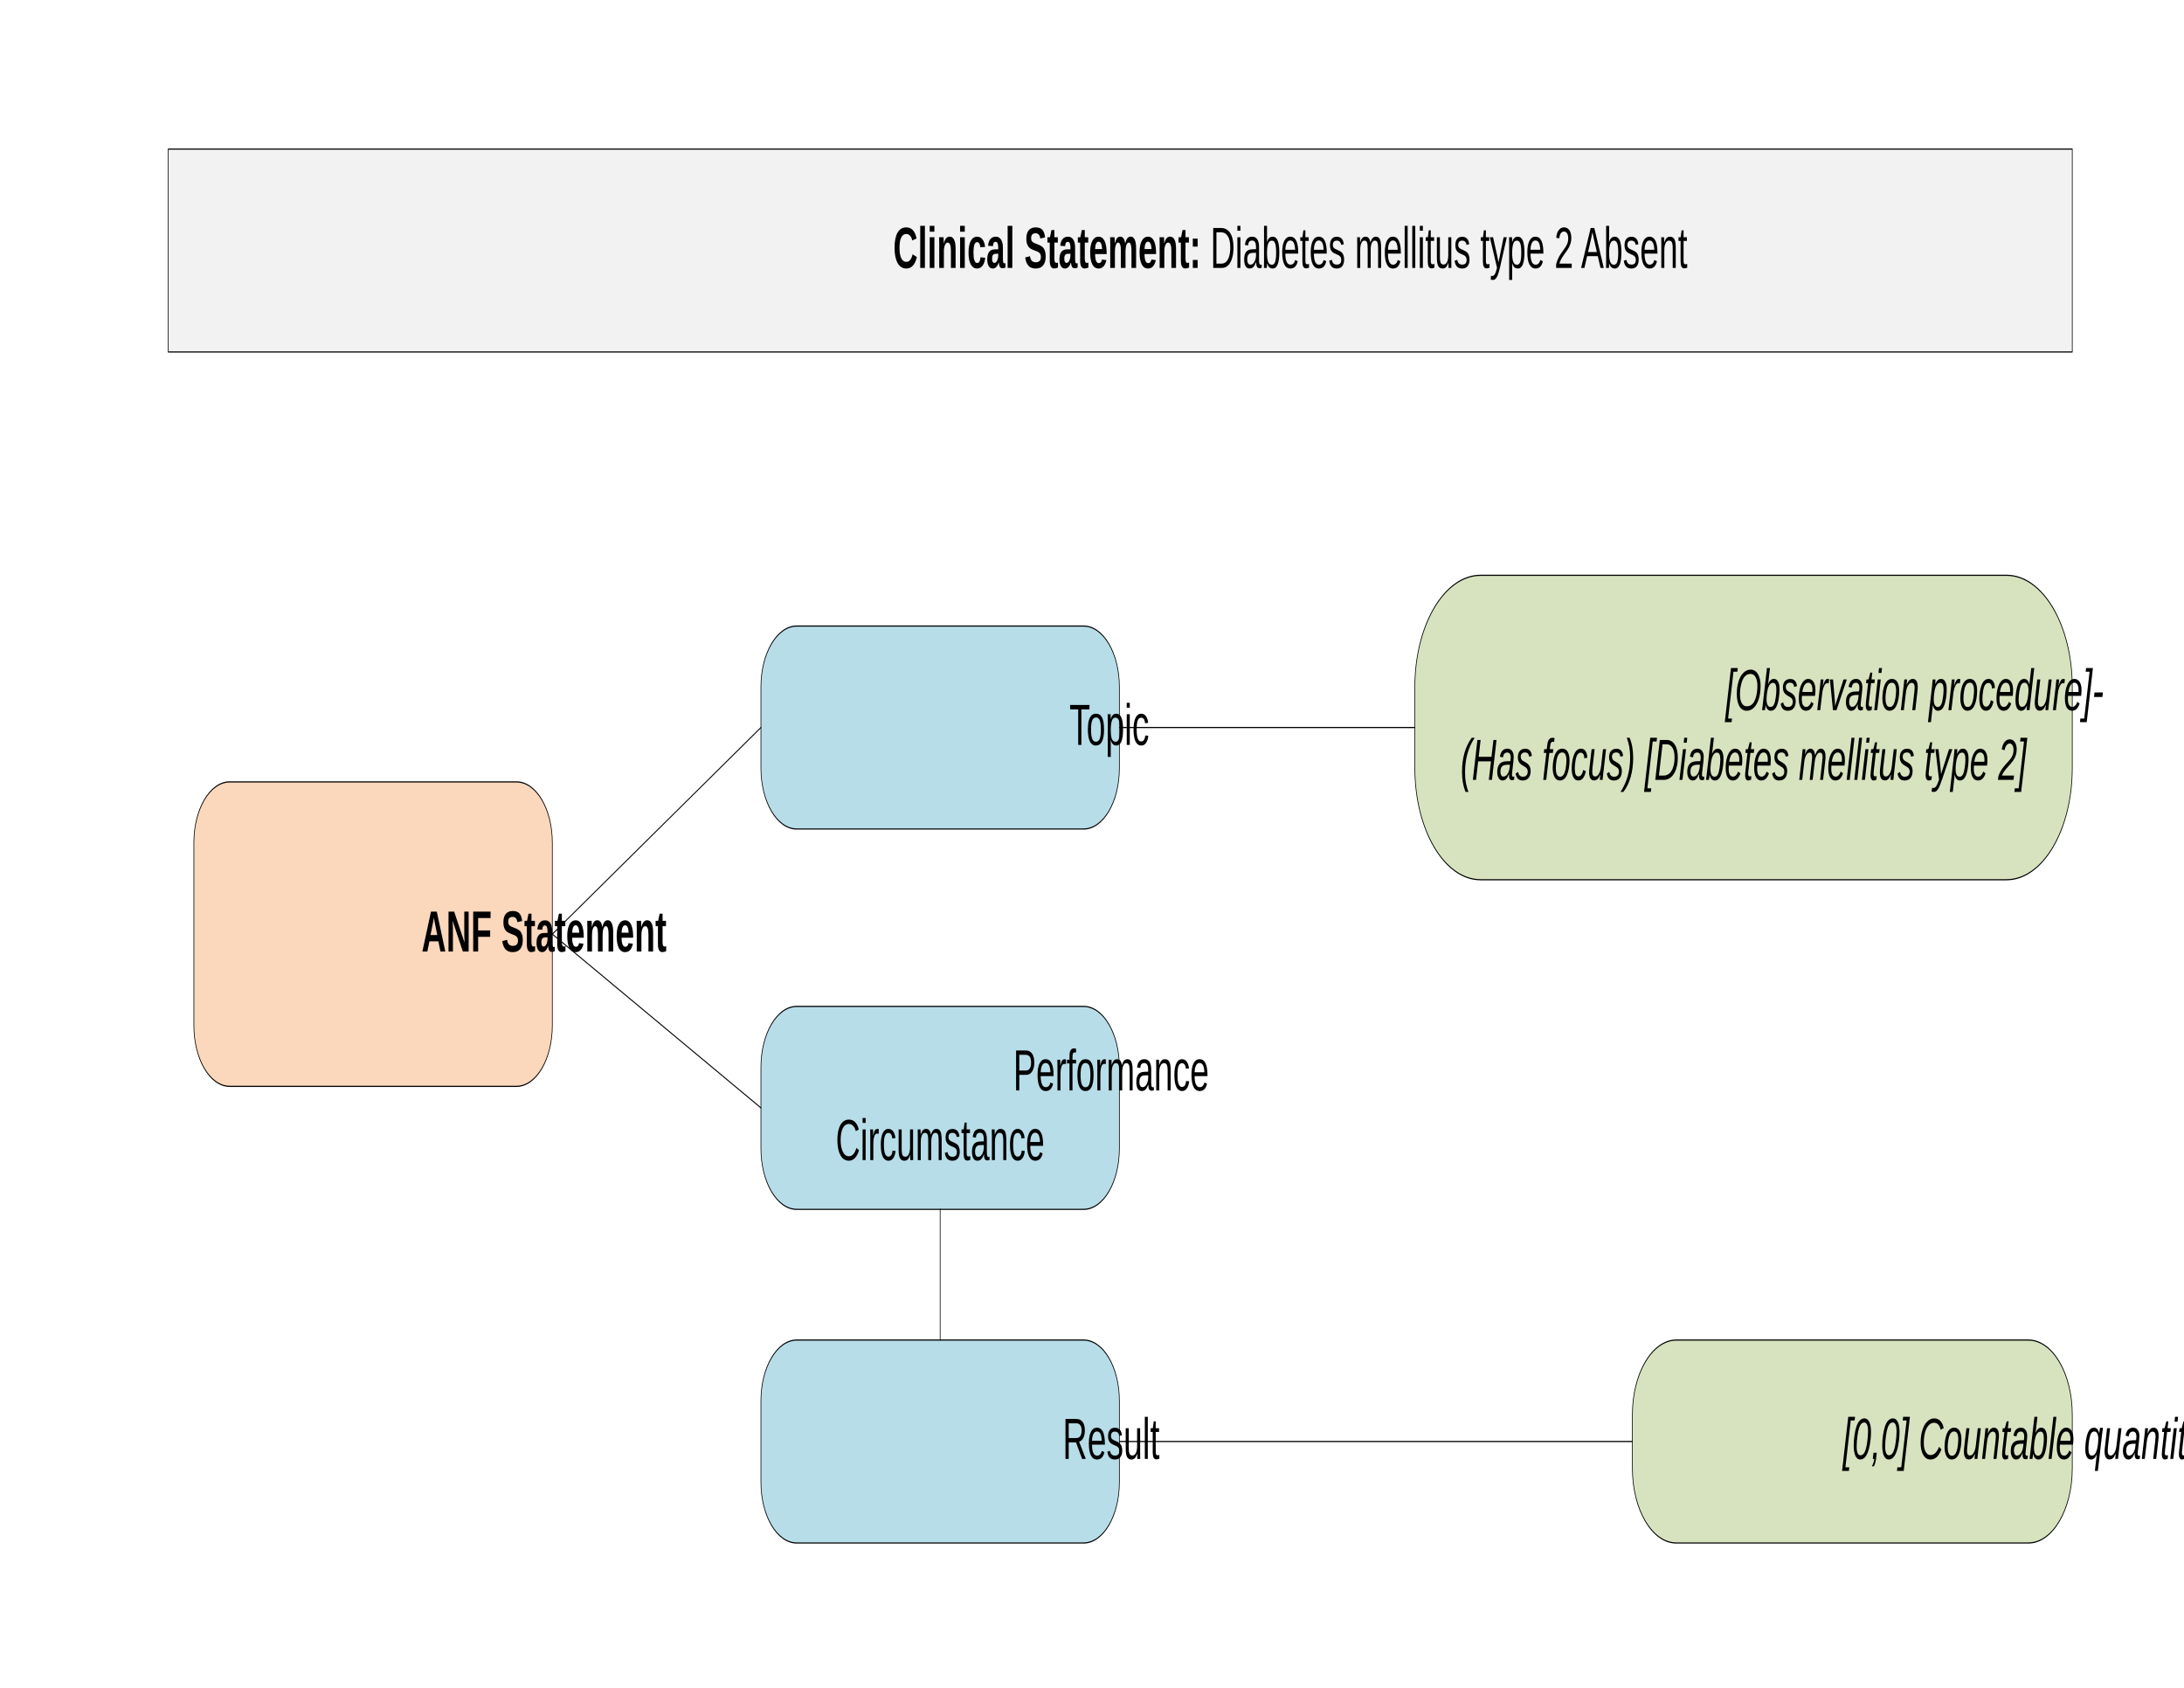
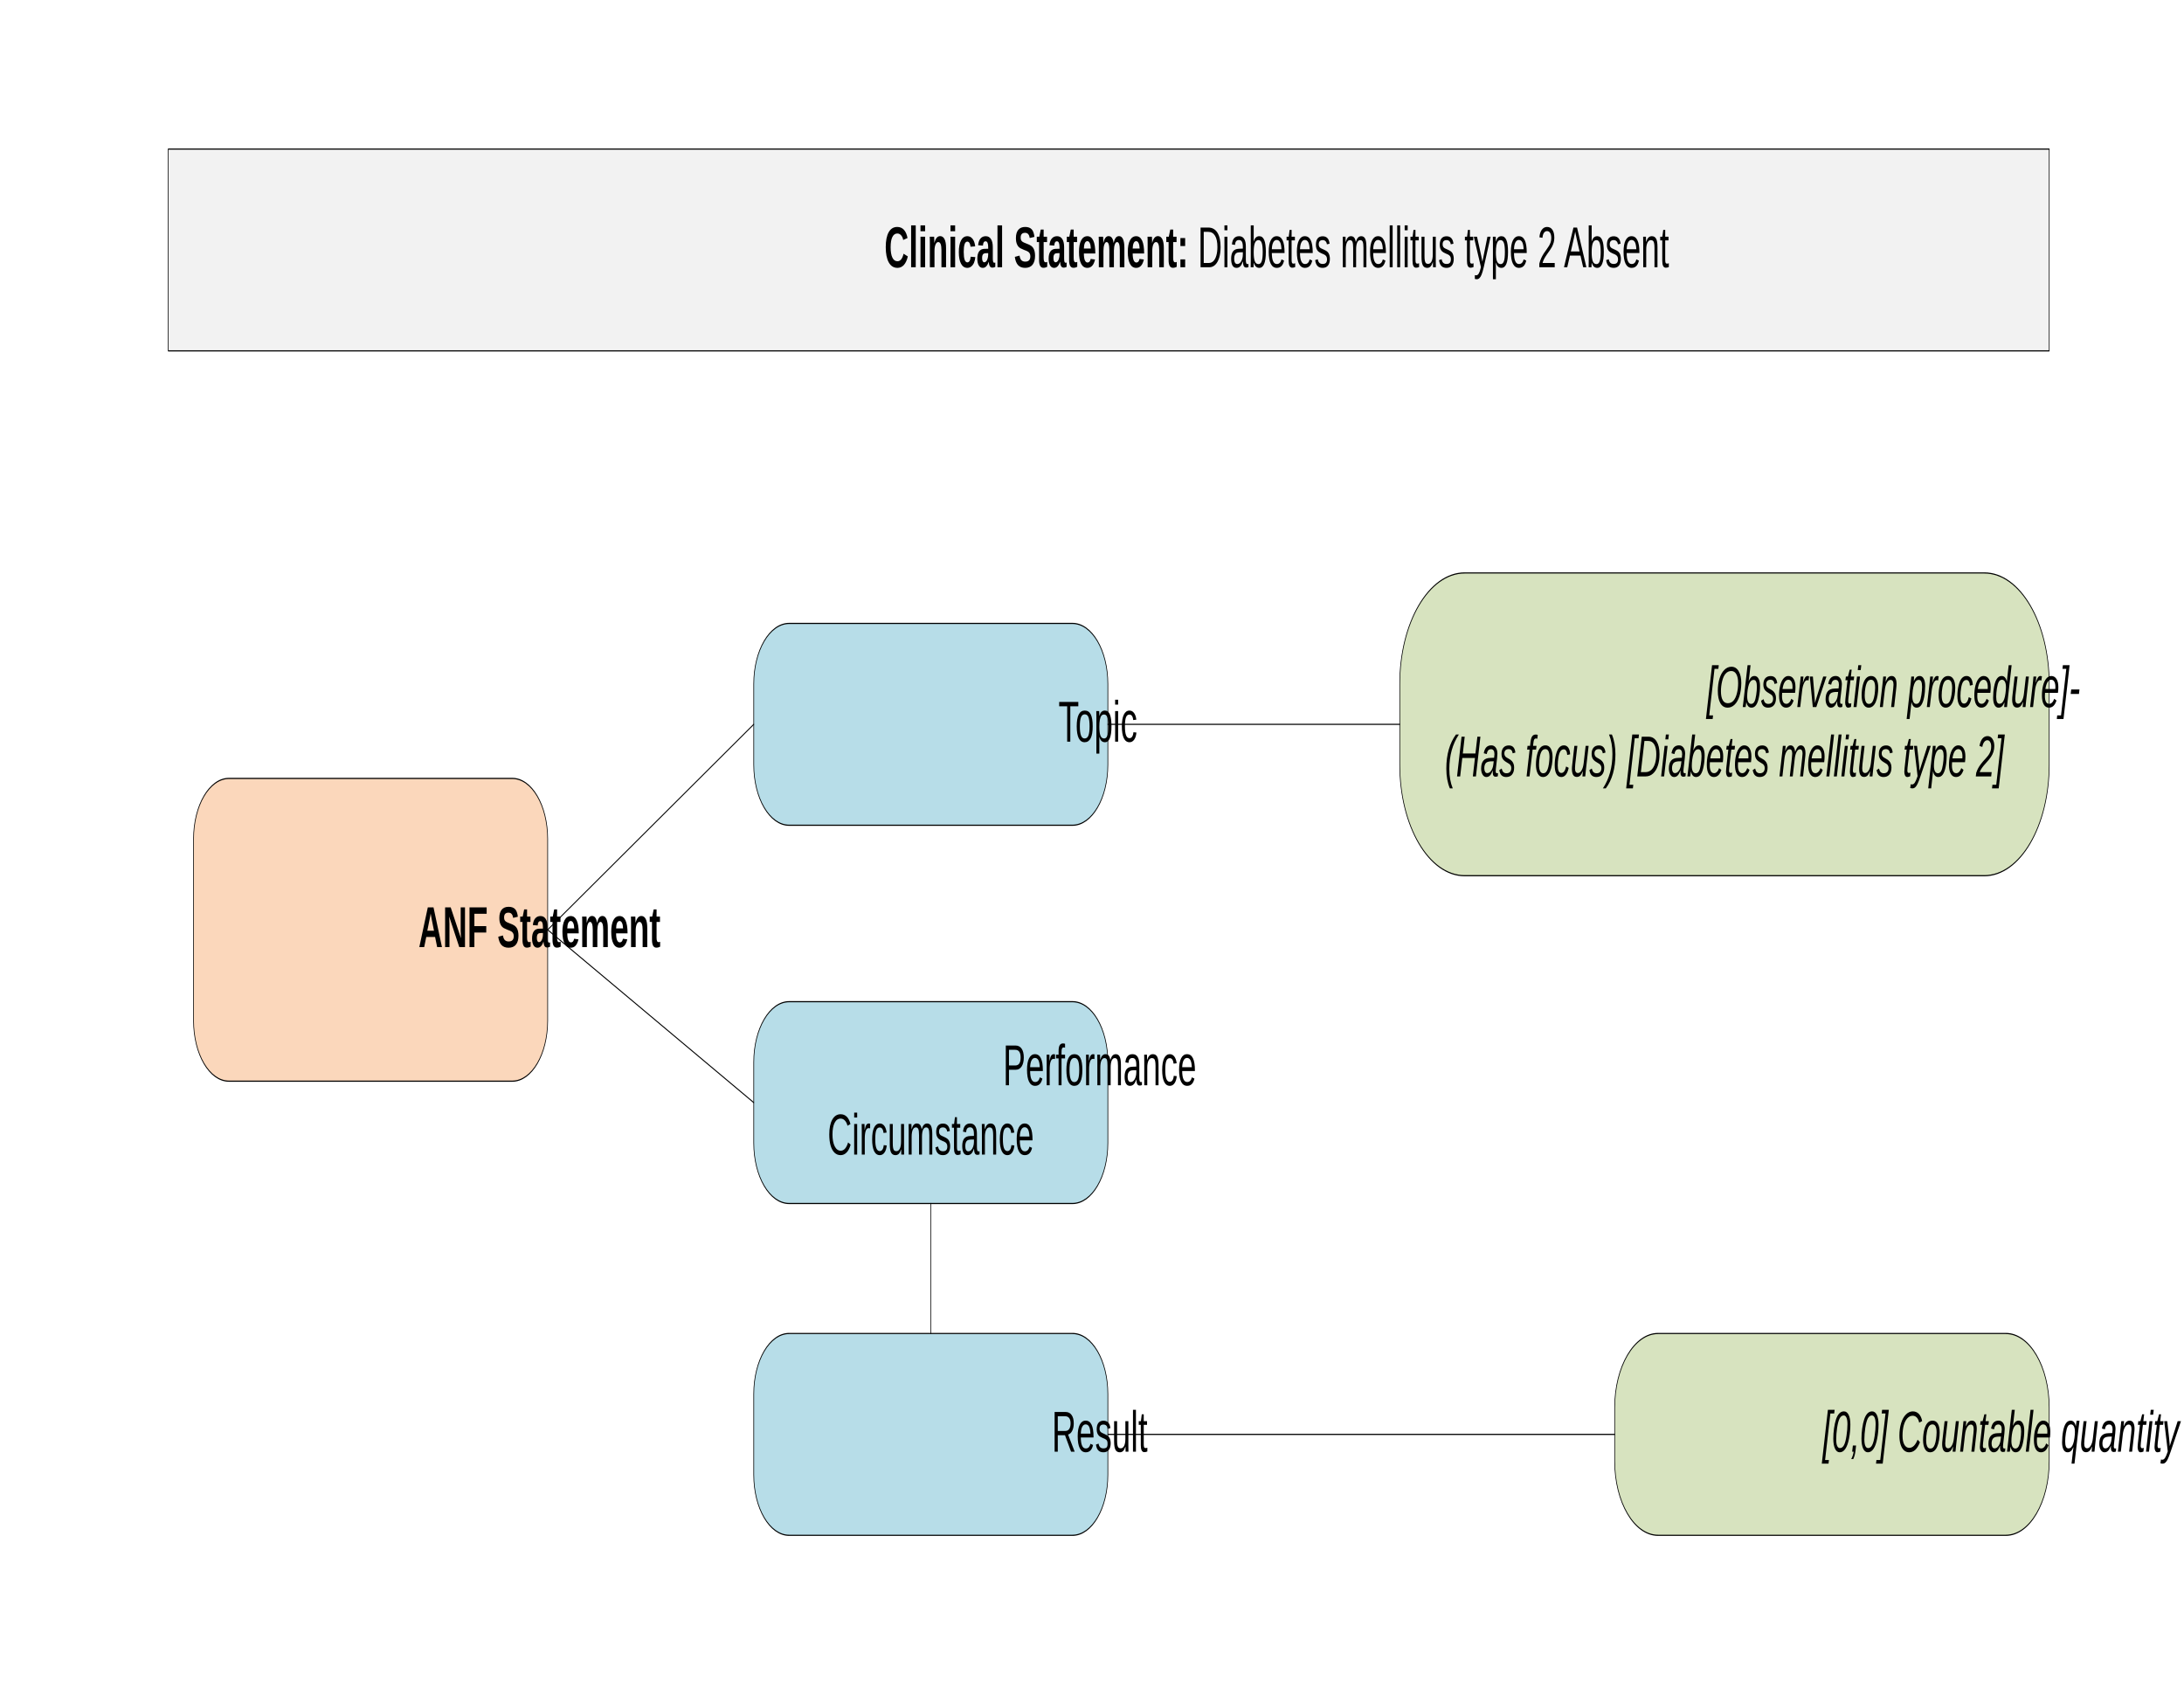
<svg xmlns="http://www.w3.org/2000/svg" xmlns:ns1="http://schemas.microsoft.com/visio/2003/SVGExtensions/" width="11in" height="8.5in" viewBox="0 0 792 612" xml:space="preserve" color-interpolation-filters="sRGB" class="st11" version="1.1" id="svg102">
  <defs id="defs106" />
  <ns1:documentProperties ns1:langID="1033" ns1:viewMarkup="false">
    <ns1:userDefs>
      <ns1:ud ns1:nameU="msvNoAutoConnect" ns1:val="VT0(1):26" />
    </ns1:userDefs>
  </ns1:documentProperties>
  <style type="text/css" id="style2">
	
		.st1 {fill:#f2f2f2;stroke:#000000;stroke-linecap:round;stroke-linejoin:round;stroke-width:0.24}
		.st2 {fill:#000000;font-family:Arial;font-size:1em;font-weight:bold}
		.st3 {font-size:1em;font-weight:normal}
		.st4 {fill:#b7dde8;stroke:#000000;stroke-linecap:round;stroke-linejoin:round;stroke-width:0.24}
		.st5 {fill:#000000;font-family:Arial;font-size:1em}
		.st6 {font-size:1em}
		.st7 {fill:#d7e3bf;stroke:#000000;stroke-linecap:round;stroke-linejoin:round;stroke-width:0.24}
		.st8 {fill:#000000;font-family:Arial;font-size:1em;font-style:italic}
		.st9 {stroke:#000000;stroke-linecap:round;stroke-linejoin:round;stroke-width:0.24}
		.st10 {fill:#fbd7bb;stroke:#000000;stroke-linecap:round;stroke-linejoin:round;stroke-width:0.24}
		.st11 {fill:none;fill-rule:evenodd;font-size:12px;overflow:visible;stroke-linecap:square;stroke-miterlimit:3}
	
	</style>
-   <g ns1:mID="18" ns1:index="14" ns1:groupContext="foregroundPage" id="g100" transform="matrix(1.033261,0,0,1.754993,-1.986241,-40.72801)">
+   <g ns1:mID="18" ns1:index="15" ns1:groupContext="foregroundPage" id="g100" transform="matrix(1.020746,0,0,1.74532,-1.224642,-40.20709)">
    <ns1:pageProperties ns1:drawingScale="1" ns1:pageScale="1" ns1:drawingUnits="19" ns1:shadowOffsetX="9" ns1:shadowOffsetY="-9" />
    <g id="shape1-1" ns1:mID="1" ns1:groupContext="shape" transform="translate(60.9673,-516.068)">
      <ns1:userDefs>
        <ns1:ud ns1:nameU="visVersion" ns1:val="VT0(15):26" />
      </ns1:userDefs>
      <ns1:textBlock ns1:margins="rect(4,4,4,4)" />
      <ns1:textRect cx="334.125" cy="591.034" width="668.25" height="41.932" />
      <rect x="0" y="570.068" width="668.25" height="41.932" class="st1" id="rect10" style="fill:#f2f2f2;stroke:#000000;stroke-width:0.24;stroke-linecap:round;stroke-linejoin:round" />
      <text x="194.4" y="594.63" class="st2" ns1:langID="1033" id="text14" style="font-weight:bold;font-size:12px;font-family:Arial;fill:#000000">
        <ns1:paragraph ns1:horizAlign="1" ns1:bulletSize="0.166667" />
        <ns1:tabList />Clinical Statement: <tspan class="st3" id="tspan12" style="font-weight:normal;font-size:12px">Diabetes mellitus type 2 Absent</tspan>
      </text>
    </g>
    <g id="shape2-5" ns1:mID="2" ns1:groupContext="shape" transform="translate(268.984,-417.516)">
      <ns1:userDefs>
        <ns1:ud ns1:nameU="CTypeTopLeftSnip" ns1:prompt="" ns1:val="VT0(0):5" />
        <ns1:ud ns1:nameU="CTypeTopRightSnip" ns1:prompt="" ns1:val="VT0(0):5" />
        <ns1:ud ns1:nameU="CTypeBotLeftSnip" ns1:prompt="" ns1:val="VT0(0):5" />
        <ns1:ud ns1:nameU="CTypeBotRightSnip" ns1:prompt="" ns1:val="VT0(0):5" />
        <ns1:ud ns1:nameU="CornerLockHoriz" ns1:prompt="" ns1:val="VT0(0):5" />
        <ns1:ud ns1:nameU="CornerLockVert" ns1:prompt="" ns1:val="VT0(0):5" />
        <ns1:ud ns1:nameU="CornerLockDiag" ns1:prompt="" ns1:val="VT0(0):5" />
        <ns1:ud ns1:nameU="TopLeftOffset" ns1:prompt="" ns1:val="VT0(0.15):1" />
        <ns1:ud ns1:nameU="TopRightOffset" ns1:prompt="" ns1:val="VT0(0.15):1" />
        <ns1:ud ns1:nameU="BotLeftOffset" ns1:prompt="" ns1:val="VT0(0.15):1" />
        <ns1:ud ns1:nameU="BotRightOffset" ns1:prompt="" ns1:val="VT0(0.15):1" />
        <ns1:ud ns1:nameU="visVersion" ns1:prompt="" ns1:val="VT0(15):26" />
        <ns1:ud ns1:nameU="TopLeftOffset" ns1:prompt="" ns1:val="VT0(0.17471590464537):1" />
        <ns1:ud ns1:nameU="TopRightOffset" ns1:prompt="" ns1:val="VT0(0.17471590464537):1" />
        <ns1:ud ns1:nameU="BotLeftOffset" ns1:prompt="" ns1:val="VT0(0.17471590464537):1" />
        <ns1:ud ns1:nameU="BotRightOffset" ns1:prompt="" ns1:val="VT0(0.17471590464537):1" />
      </ns1:userDefs>
      <ns1:textBlock ns1:margins="rect(4,4,4,4)" />
      <ns1:textRect cx="62.898" cy="591.034" width="125.8" height="41.932" />
      <path d="M 12.58,612 H 113.22 A 12.579,12.579 -180 0 0 125.8,599.42 V 582.65 A 12.579,12.579 -180 0 0 113.22,570.07 H 12.58 A 12.579,12.579 -180 0 0 0,582.65 v 16.77 A 12.579,12.579 -180 0 0 12.58,612 Z" class="st4" id="path21" style="fill:#b7dde8;stroke:#000000;stroke-width:0.24;stroke-linecap:round;stroke-linejoin:round" />
      <text x="48.23" y="594.63" class="st5" ns1:langID="1033" id="text23" style="font-size:12px;font-family:Arial;fill:#000000">
        <ns1:paragraph ns1:horizAlign="1" ns1:bulletSize="0.166667" />
        <ns1:tabList />Topic</text>
    </g>
    <g id="shape3-8" ns1:mID="3" ns1:groupContext="shape" transform="translate(268.984,-338.932)">
      <ns1:userDefs>
        <ns1:ud ns1:nameU="CTypeTopLeftSnip" ns1:prompt="" ns1:val="VT0(0):5" />
        <ns1:ud ns1:nameU="CTypeTopRightSnip" ns1:prompt="" ns1:val="VT0(0):5" />
        <ns1:ud ns1:nameU="CTypeBotLeftSnip" ns1:prompt="" ns1:val="VT0(0):5" />
        <ns1:ud ns1:nameU="CTypeBotRightSnip" ns1:prompt="" ns1:val="VT0(0):5" />
        <ns1:ud ns1:nameU="CornerLockHoriz" ns1:prompt="" ns1:val="VT0(0):5" />
        <ns1:ud ns1:nameU="CornerLockVert" ns1:prompt="" ns1:val="VT0(0):5" />
        <ns1:ud ns1:nameU="CornerLockDiag" ns1:prompt="" ns1:val="VT0(0):5" />
        <ns1:ud ns1:nameU="TopLeftOffset" ns1:prompt="" ns1:val="VT0(0.15):1" />
        <ns1:ud ns1:nameU="TopRightOffset" ns1:prompt="" ns1:val="VT0(0.15):1" />
        <ns1:ud ns1:nameU="BotLeftOffset" ns1:prompt="" ns1:val="VT0(0.15):1" />
        <ns1:ud ns1:nameU="BotRightOffset" ns1:prompt="" ns1:val="VT0(0.15):1" />
        <ns1:ud ns1:nameU="visVersion" ns1:prompt="" ns1:val="VT0(15):26" />
        <ns1:ud ns1:nameU="TopLeftOffset" ns1:prompt="" ns1:val="VT0(0.17471590464537):1" />
        <ns1:ud ns1:nameU="TopRightOffset" ns1:prompt="" ns1:val="VT0(0.17471590464537):1" />
        <ns1:ud ns1:nameU="BotLeftOffset" ns1:prompt="" ns1:val="VT0(0.17471590464537):1" />
        <ns1:ud ns1:nameU="BotRightOffset" ns1:prompt="" ns1:val="VT0(0.17471590464537):1" />
      </ns1:userDefs>
      <ns1:textBlock ns1:margins="rect(4,4,4,4)" />
      <ns1:textRect cx="62.898" cy="591.034" width="125.8" height="41.932" />
      <path d="M 12.58,612 H 113.22 A 12.579,12.579 -180 0 0 125.8,599.42 V 582.65 A 12.579,12.579 -180 0 0 113.22,570.07 H 12.58 A 12.579,12.579 -180 0 0 0,582.65 v 16.77 A 12.579,12.579 -180 0 0 12.58,612 Z" class="st4" id="path30" style="fill:#b7dde8;stroke:#000000;stroke-width:0.24;stroke-linecap:round;stroke-linejoin:round" />
      <text x="28.55" y="587.43" class="st5" ns1:langID="1033" id="text34" style="font-size:12px;font-family:Arial;fill:#000000">
        <ns1:paragraph ns1:horizAlign="1" ns1:bulletSize="0.166667" />
        <ns1:tabList />Performance <tspan x="26.22" dy="1.2em" class="st6" id="tspan32" style="font-size:12px">Circumstance</tspan>
      </text>
    </g>
    <g id="shape4-12" ns1:mID="4" ns1:groupContext="shape" transform="translate(268.984,-270)">
      <ns1:userDefs>
        <ns1:ud ns1:nameU="CTypeTopLeftSnip" ns1:prompt="" ns1:val="VT0(0):5" />
        <ns1:ud ns1:nameU="CTypeTopRightSnip" ns1:prompt="" ns1:val="VT0(0):5" />
        <ns1:ud ns1:nameU="CTypeBotLeftSnip" ns1:prompt="" ns1:val="VT0(0):5" />
        <ns1:ud ns1:nameU="CTypeBotRightSnip" ns1:prompt="" ns1:val="VT0(0):5" />
        <ns1:ud ns1:nameU="CornerLockHoriz" ns1:prompt="" ns1:val="VT0(0):5" />
        <ns1:ud ns1:nameU="CornerLockVert" ns1:prompt="" ns1:val="VT0(0):5" />
        <ns1:ud ns1:nameU="CornerLockDiag" ns1:prompt="" ns1:val="VT0(0):5" />
        <ns1:ud ns1:nameU="TopLeftOffset" ns1:prompt="" ns1:val="VT0(0.15):1" />
        <ns1:ud ns1:nameU="TopRightOffset" ns1:prompt="" ns1:val="VT0(0.15):1" />
        <ns1:ud ns1:nameU="BotLeftOffset" ns1:prompt="" ns1:val="VT0(0.15):1" />
        <ns1:ud ns1:nameU="BotRightOffset" ns1:prompt="" ns1:val="VT0(0.15):1" />
        <ns1:ud ns1:nameU="visVersion" ns1:prompt="" ns1:val="VT0(15):26" />
        <ns1:ud ns1:nameU="TopLeftOffset" ns1:prompt="" ns1:val="VT0(0.17471590464537):1" />
        <ns1:ud ns1:nameU="TopRightOffset" ns1:prompt="" ns1:val="VT0(0.17471590464537):1" />
        <ns1:ud ns1:nameU="BotLeftOffset" ns1:prompt="" ns1:val="VT0(0.17471590464537):1" />
        <ns1:ud ns1:nameU="BotRightOffset" ns1:prompt="" ns1:val="VT0(0.17471590464537):1" />
      </ns1:userDefs>
      <ns1:textBlock ns1:margins="rect(4,4,4,4)" />
      <ns1:textRect cx="62.898" cy="591.034" width="125.8" height="41.932" />
      <path d="M 12.58,612 H 113.22 A 12.579,12.579 -180 0 0 125.8,599.42 V 582.65 A 12.579,12.579 -180 0 0 113.22,570.07 H 12.58 A 12.579,12.579 -180 0 0 0,582.65 v 16.77 A 12.579,12.579 -180 0 0 12.58,612 Z" class="st4" id="path41" style="fill:#b7dde8;stroke:#000000;stroke-width:0.24;stroke-linecap:round;stroke-linejoin:round" />
      <text x="45.89" y="594.63" class="st5" ns1:langID="1033" id="text43" style="font-size:12px;font-family:Arial;fill:#000000">
        <ns1:paragraph ns1:horizAlign="1" ns1:bulletSize="0.166667" />
        <ns1:tabList />Result</text>
    </g>
    <g id="shape5-15" ns1:mID="5" ns1:groupContext="shape" transform="translate(498.484,-407.033)">
      <ns1:userDefs>
        <ns1:ud ns1:nameU="CTypeTopLeftSnip" ns1:prompt="" ns1:val="VT0(0):5" />
        <ns1:ud ns1:nameU="CTypeTopRightSnip" ns1:prompt="" ns1:val="VT0(0):5" />
        <ns1:ud ns1:nameU="CTypeBotLeftSnip" ns1:prompt="" ns1:val="VT0(0):5" />
        <ns1:ud ns1:nameU="CTypeBotRightSnip" ns1:prompt="" ns1:val="VT0(0):5" />
        <ns1:ud ns1:nameU="CornerLockHoriz" ns1:prompt="" ns1:val="VT0(0):5" />
        <ns1:ud ns1:nameU="CornerLockVert" ns1:prompt="" ns1:val="VT0(0):5" />
        <ns1:ud ns1:nameU="CornerLockDiag" ns1:prompt="" ns1:val="VT0(0):5" />
        <ns1:ud ns1:nameU="TopLeftOffset" ns1:prompt="" ns1:val="VT0(0.15):1" />
        <ns1:ud ns1:nameU="TopRightOffset" ns1:prompt="" ns1:val="VT0(0.15):1" />
        <ns1:ud ns1:nameU="BotLeftOffset" ns1:prompt="" ns1:val="VT0(0.15):1" />
        <ns1:ud ns1:nameU="BotRightOffset" ns1:prompt="" ns1:val="VT0(0.15):1" />
        <ns1:ud ns1:nameU="visVersion" ns1:prompt="" ns1:val="VT0(15):26" />
        <ns1:ud ns1:nameU="TopLeftOffset" ns1:prompt="" ns1:val="VT0(0.32046340045372):1" />
        <ns1:ud ns1:nameU="TopRightOffset" ns1:prompt="" ns1:val="VT0(0.32046340045372):1" />
        <ns1:ud ns1:nameU="BotLeftOffset" ns1:prompt="" ns1:val="VT0(0.32046340045372):1" />
        <ns1:ud ns1:nameU="BotRightOffset" ns1:prompt="" ns1:val="VT0(0.32046340045372):1" />
      </ns1:userDefs>
      <ns1:textBlock ns1:margins="rect(4,4,4,4)" />
      <ns1:textRect cx="115.367" cy="580.551" width="230.74" height="62.898" />
      <path d="m 23.07,612 h 184.59 a 23.073,23.073 -180 0 0 23.07,-23.07 V 572.18 A 23.073,23.073 -180 0 0 207.66,549.1 H 23.07 A 23.073,23.073 -180 0 0 0,572.18 v 16.75 A 23.073,23.073 -180 0 0 23.07,612 Z" class="st7" id="path50" style="fill:#d7e3bf;stroke:#000000;stroke-width:0.24;stroke-linecap:round;stroke-linejoin:round" />
      <text x="49" y="576.96" class="st8" ns1:langID="1033" id="text54" style="font-style:italic;font-size:12px;font-family:Arial;fill:#000000">
        <ns1:paragraph ns1:horizAlign="1" ns1:bulletSize="0.166667" />
        <ns1:tabList />[Observation procedure]-<ns1:newlineChar />
        <tspan x="15.99" dy="1.201em" class="st6" id="tspan52" style="font-size:12px">(Has focus) [Diabetes mellitus type 2]</tspan>
      </text>
    </g>
    <g id="shape6-19" ns1:mID="6" ns1:groupContext="shape" transform="rotate(180,249.242,392.759)">
      <ns1:userDefs>
        <ns1:ud ns1:nameU="VertexCount" ns1:prompt="" ns1:val="VT0(4):26" />
        <ns1:ud ns1:nameU="SegmentType" ns1:prompt="" ns1:val="VT0(1):26" />
        <ns1:ud ns1:nameU="DrawType" ns1:prompt="" ns1:val="VT0(1):26" />
        <ns1:ud ns1:nameU="StartWidth" ns1:prompt="" ns1:val="VT0(0.15):0" />
        <ns1:ud ns1:nameU="EndWidth" ns1:prompt="" ns1:val="VT0(0.1):0" />
        <ns1:ud ns1:nameU="LastAngle" ns1:prompt="" ns1:val="VT0(0.31445460881394):32" />
        <ns1:ud ns1:nameU="CtrlAngle" ns1:prompt="" ns1:val="VT0(-1.6821373411359):32" />
        <ns1:ud ns1:nameU="ArrowFeatherAngle" ns1:prompt="" ns1:val="VT0(8.5942318659433):32" />
        <ns1:ud ns1:nameU="ArrowFeatherDist" ns1:prompt="" ns1:val="VT0(0.20124611797498):0" />
        <ns1:ud ns1:nameU="Joint1_2Pcnt" ns1:prompt="" ns1:val="VT0(0.36115492854311):26" />
        <ns1:ud ns1:nameU="Joint1_2Angle" ns1:prompt="" ns1:val="VT0(1.4583288317516):32" />
        <ns1:ud ns1:nameU="Joint2_3Pcnt" ns1:prompt="" ns1:val="VT0(0.737773973763):26" />
        <ns1:ud ns1:nameU="Joint2_3Angle" ns1:prompt="" ns1:val="VT0(1.4437657331855):32" />
        <ns1:ud ns1:nameU="Joint3_4Pcnt" ns1:prompt="" ns1:val="VT0(1):26" />
        <ns1:ud ns1:nameU="Joint3_4Angle" ns1:prompt="" ns1:val="VT0(1.8852509356088):32" />
        <ns1:ud ns1:nameU="Joint4_5Pcnt" ns1:prompt="" ns1:val="VT0(1):26" />
        <ns1:ud ns1:nameU="Joint4_5Angle" ns1:prompt="" ns1:val="VT0(1.8852509356088):32" />
        <ns1:ud ns1:nameU="Joint5_6Pcnt" ns1:prompt="" ns1:val="VT0(1):26" />
        <ns1:ud ns1:nameU="Joint5_6Angle" ns1:prompt="" ns1:val="VT0(1.8852509356088):32" />
        <ns1:ud ns1:nameU="Joint6_7Pcnt" ns1:prompt="" ns1:val="VT0(1):26" />
        <ns1:ud ns1:nameU="Joint6_7Angle" ns1:prompt="" ns1:val="VT0(1.8852509356088):32" />
        <ns1:ud ns1:nameU="Joint7_8Pcnt" ns1:prompt="" ns1:val="VT0(1):26" />
        <ns1:ud ns1:nameU="Joint7_8Angle" ns1:prompt="" ns1:val="VT0(1.8852509356088):32" />
        <ns1:ud ns1:nameU="Joint8_9Pcnt" ns1:prompt="" ns1:val="VT0(1):26" />
        <ns1:ud ns1:nameU="Joint8_9Angle" ns1:prompt="" ns1:val="VT0(1.8852509356088):32" />
        <ns1:ud ns1:nameU="visVersion" ns1:prompt="" ns1:val="VT0(15):26" />
        <ns1:ud ns1:nameU="LastAngle" ns1:prompt="" ns1:val="VT0(2.4139723597887E-07):32" />
        <ns1:ud ns1:nameU="CtrlAngle" ns1:prompt="" ns1:val="VT0(-1.7138466043149):32" />
        <ns1:ud ns1:nameU="ArrowFeatherAngle" ns1:prompt="" ns1:val="VT0(7.997032394289):32" />
        <ns1:ud ns1:nameU="ArrowFeatherDist" ns1:prompt="" ns1:val="VT0(0.20206393251886):0" />
        <ns1:ud ns1:nameU="Joint1_2Pcnt" ns1:prompt="" ns1:val="VT0(0.3571430145348):26" />
        <ns1:ud ns1:nameU="Joint1_2Angle" ns1:prompt="" ns1:val="VT0(1.5707962543759):32" />
        <ns1:ud ns1:nameU="Joint2_3Pcnt" ns1:prompt="" ns1:val="VT0(0.78571461664963):26" />
        <ns1:ud ns1:nameU="Joint2_3Angle" ns1:prompt="" ns1:val="VT0(1.5707964474935):32" />
        <ns1:ud ns1:nameU="Joint3_4Pcnt" ns1:prompt="" ns1:val="VT0(0.99999997067205):26" />
        <ns1:ud ns1:nameU="Joint3_4Angle" ns1:prompt="" ns1:val="VT0(1.5707965681921):32" />
        <ns1:ud ns1:nameU="Joint4_5Pcnt" ns1:prompt="" ns1:val="VT0(0.99999997067205):26" />
        <ns1:ud ns1:nameU="Joint4_5Angle" ns1:prompt="" ns1:val="VT0(1.5707965681921):32" />
        <ns1:ud ns1:nameU="Joint5_6Pcnt" ns1:prompt="" ns1:val="VT0(0.99999997067205):26" />
        <ns1:ud ns1:nameU="Joint5_6Angle" ns1:prompt="" ns1:val="VT0(1.5707965681921):32" />
        <ns1:ud ns1:nameU="Joint6_7Pcnt" ns1:prompt="" ns1:val="VT0(0.99999997067205):26" />
        <ns1:ud ns1:nameU="Joint6_7Angle" ns1:prompt="" ns1:val="VT0(1.5707965681921):32" />
        <ns1:ud ns1:nameU="Joint7_8Pcnt" ns1:prompt="" ns1:val="VT0(0.99999997067205):26" />
        <ns1:ud ns1:nameU="Joint7_8Angle" ns1:prompt="" ns1:val="VT0(1.5707965681921):32" />
        <ns1:ud ns1:nameU="Joint8_9Pcnt" ns1:prompt="" ns1:val="VT0(0.99999997067205):26" />
        <ns1:ud ns1:nameU="Joint8_9Angle" ns1:prompt="" ns1:val="VT0(1.5707965681921):32" />
      </ns1:userDefs>
      <path d="M 0,612 H 37.04 81.48 103.7" class="st9" id="path59" style="stroke:#000000;stroke-width:0.24;stroke-linecap:round;stroke-linejoin:round" />
    </g>
    <g id="shape7-22" ns1:mID="7" ns1:groupContext="shape" transform="rotate(-90,9.9745,290.0935)">
      <ns1:userDefs>
        <ns1:ud ns1:nameU="VertexCount" ns1:prompt="" ns1:val="VT0(4):26" />
        <ns1:ud ns1:nameU="SegmentType" ns1:prompt="" ns1:val="VT0(1):26" />
        <ns1:ud ns1:nameU="DrawType" ns1:prompt="" ns1:val="VT0(1):26" />
        <ns1:ud ns1:nameU="StartWidth" ns1:prompt="" ns1:val="VT0(0.15):0" />
        <ns1:ud ns1:nameU="EndWidth" ns1:prompt="" ns1:val="VT0(0.1):0" />
        <ns1:ud ns1:nameU="LastAngle" ns1:prompt="" ns1:val="VT0(0.31445460881394):32" />
        <ns1:ud ns1:nameU="CtrlAngle" ns1:prompt="" ns1:val="VT0(-1.6821373411359):32" />
        <ns1:ud ns1:nameU="ArrowFeatherAngle" ns1:prompt="" ns1:val="VT0(8.5942318659433):32" />
        <ns1:ud ns1:nameU="ArrowFeatherDist" ns1:prompt="" ns1:val="VT0(0.20124611797498):0" />
        <ns1:ud ns1:nameU="Joint1_2Pcnt" ns1:prompt="" ns1:val="VT0(0.36115492854311):26" />
        <ns1:ud ns1:nameU="Joint1_2Angle" ns1:prompt="" ns1:val="VT0(1.4583288317516):32" />
        <ns1:ud ns1:nameU="Joint2_3Pcnt" ns1:prompt="" ns1:val="VT0(0.737773973763):26" />
        <ns1:ud ns1:nameU="Joint2_3Angle" ns1:prompt="" ns1:val="VT0(1.4437657331855):32" />
        <ns1:ud ns1:nameU="Joint3_4Pcnt" ns1:prompt="" ns1:val="VT0(1):26" />
        <ns1:ud ns1:nameU="Joint3_4Angle" ns1:prompt="" ns1:val="VT0(1.8852509356088):32" />
        <ns1:ud ns1:nameU="Joint4_5Pcnt" ns1:prompt="" ns1:val="VT0(1):26" />
        <ns1:ud ns1:nameU="Joint4_5Angle" ns1:prompt="" ns1:val="VT0(1.8852509356088):32" />
        <ns1:ud ns1:nameU="Joint5_6Pcnt" ns1:prompt="" ns1:val="VT0(1):26" />
        <ns1:ud ns1:nameU="Joint5_6Angle" ns1:prompt="" ns1:val="VT0(1.8852509356088):32" />
        <ns1:ud ns1:nameU="Joint6_7Pcnt" ns1:prompt="" ns1:val="VT0(1):26" />
        <ns1:ud ns1:nameU="Joint6_7Angle" ns1:prompt="" ns1:val="VT0(1.8852509356088):32" />
        <ns1:ud ns1:nameU="Joint7_8Pcnt" ns1:prompt="" ns1:val="VT0(1):26" />
        <ns1:ud ns1:nameU="Joint7_8Angle" ns1:prompt="" ns1:val="VT0(1.8852509356088):32" />
        <ns1:ud ns1:nameU="Joint8_9Pcnt" ns1:prompt="" ns1:val="VT0(1):26" />
        <ns1:ud ns1:nameU="Joint8_9Angle" ns1:prompt="" ns1:val="VT0(1.8852509356088):32" />
        <ns1:ud ns1:nameU="visVersion" ns1:prompt="" ns1:val="VT0(15):26" />
        <ns1:ud ns1:nameU="LastAngle" ns1:prompt="" ns1:val="VT0(9.2718490972217E-07):32" />
        <ns1:ud ns1:nameU="CtrlAngle" ns1:prompt="" ns1:val="VT0(-1.6082787617533):32" />
        <ns1:ud ns1:nameU="ArrowFeatherAngle" ns1:prompt="" ns1:val="VT0(7.8914659233028):32" />
        <ns1:ud ns1:nameU="ArrowFeatherDist" ns1:prompt="" ns1:val="VT0(0.20014057558325):0" />
        <ns1:ud ns1:nameU="Joint1_2Pcnt" ns1:prompt="" ns1:val="VT0(0.35714303686228):26" />
        <ns1:ud ns1:nameU="Joint1_2Angle" ns1:prompt="" ns1:val="VT0(1.57079604864):32" />
        <ns1:ud ns1:nameU="Joint2_3Pcnt" ns1:prompt="" ns1:val="VT0(0.78571466577008):26" />
        <ns1:ud ns1:nameU="Joint2_3Angle" ns1:prompt="" ns1:val="VT0(1.5707967903874):32" />
        <ns1:ud ns1:nameU="Joint3_4Angle" ns1:prompt="" ns1:val="VT0(1.5707972539798):32" />
        <ns1:ud ns1:nameU="Joint4_5Angle" ns1:prompt="" ns1:val="VT0(1.5707972539798):32" />
        <ns1:ud ns1:nameU="Joint5_6Angle" ns1:prompt="" ns1:val="VT0(1.5707972539798):32" />
        <ns1:ud ns1:nameU="Joint6_7Angle" ns1:prompt="" ns1:val="VT0(1.5707972539798):32" />
        <ns1:ud ns1:nameU="Joint7_8Angle" ns1:prompt="" ns1:val="VT0(1.5707972539798):32" />
        <ns1:ud ns1:nameU="Joint8_9Angle" ns1:prompt="" ns1:val="VT0(1.5707972539798):32" />
      </ns1:userDefs>
      <path d="M 0,612 H 9.64 21.21 27" class="st9" id="path64" style="stroke:#000000;stroke-width:0.24;stroke-linecap:round;stroke-linejoin:round" />
    </g>
    <g id="shape8-25" ns1:mID="8" ns1:groupContext="shape" transform="translate(69.9673,-364.347)">
      <ns1:userDefs>
        <ns1:ud ns1:nameU="CTypeTopLeftSnip" ns1:prompt="" ns1:val="VT0(0):5" />
        <ns1:ud ns1:nameU="CTypeTopRightSnip" ns1:prompt="" ns1:val="VT0(0):5" />
        <ns1:ud ns1:nameU="CTypeBotLeftSnip" ns1:prompt="" ns1:val="VT0(0):5" />
        <ns1:ud ns1:nameU="CTypeBotRightSnip" ns1:prompt="" ns1:val="VT0(0):5" />
        <ns1:ud ns1:nameU="CornerLockHoriz" ns1:prompt="" ns1:val="VT0(0):5" />
        <ns1:ud ns1:nameU="CornerLockVert" ns1:prompt="" ns1:val="VT0(0):5" />
        <ns1:ud ns1:nameU="CornerLockDiag" ns1:prompt="" ns1:val="VT0(0):5" />
        <ns1:ud ns1:nameU="TopLeftOffset" ns1:prompt="" ns1:val="VT0(0.15):1" />
        <ns1:ud ns1:nameU="TopRightOffset" ns1:prompt="" ns1:val="VT0(0.15):1" />
        <ns1:ud ns1:nameU="BotLeftOffset" ns1:prompt="" ns1:val="VT0(0.15):1" />
        <ns1:ud ns1:nameU="BotRightOffset" ns1:prompt="" ns1:val="VT0(0.15):1" />
        <ns1:ud ns1:nameU="visVersion" ns1:prompt="" ns1:val="VT0(15):26" />
        <ns1:ud ns1:nameU="TopLeftOffset" ns1:prompt="" ns1:val="VT0(0.17471590464537):1" />
        <ns1:ud ns1:nameU="TopRightOffset" ns1:prompt="" ns1:val="VT0(0.17471590464537):1" />
        <ns1:ud ns1:nameU="BotLeftOffset" ns1:prompt="" ns1:val="VT0(0.17471590464537):1" />
        <ns1:ud ns1:nameU="BotRightOffset" ns1:prompt="" ns1:val="VT0(0.17471590464537):1" />
      </ns1:userDefs>
      <ns1:textBlock ns1:margins="rect(4,4,4,4)" />
      <ns1:textRect cx="62.898" cy="580.551" width="125.8" height="62.898" />
      <path d="M 12.58,612 H 113.22 A 12.579,12.579 -180 0 0 125.8,599.42 V 561.68 A 12.579,12.579 -180 0 0 113.22,549.1 H 12.58 A 12.579,12.579 -180 0 0 0,561.68 v 37.74 A 12.579,12.579 -180 0 0 12.58,612 Z" class="st10" id="path71" style="fill:#fbd7bb;stroke:#000000;stroke-width:0.24;stroke-linecap:round;stroke-linejoin:round" />
      <text x="19.89" y="584.15" class="st2" ns1:langID="1033" id="text73" style="font-weight:bold;font-size:12px;font-family:Arial;fill:#000000">
        <ns1:paragraph ns1:horizAlign="1" ns1:bulletSize="0.166667" />
        <ns1:tabList />ANF Statement</text>
    </g>
    <g id="shape9-28" ns1:mID="9" ns1:groupContext="shape" transform="rotate(149.759,193.7327,429.0992)">
      <ns1:userDefs>
        <ns1:ud ns1:nameU="VertexCount" ns1:prompt="" ns1:val="VT0(4):26" />
        <ns1:ud ns1:nameU="SegmentType" ns1:prompt="" ns1:val="VT0(1):26" />
        <ns1:ud ns1:nameU="DrawType" ns1:prompt="" ns1:val="VT0(1):26" />
        <ns1:ud ns1:nameU="StartWidth" ns1:prompt="" ns1:val="VT0(0.15):0" />
        <ns1:ud ns1:nameU="EndWidth" ns1:prompt="" ns1:val="VT0(0.1):0" />
        <ns1:ud ns1:nameU="LastAngle" ns1:prompt="" ns1:val="VT0(0.31445460881394):32" />
        <ns1:ud ns1:nameU="CtrlAngle" ns1:prompt="" ns1:val="VT0(-1.6821373411359):32" />
        <ns1:ud ns1:nameU="ArrowFeatherAngle" ns1:prompt="" ns1:val="VT0(8.5942318659433):32" />
        <ns1:ud ns1:nameU="ArrowFeatherDist" ns1:prompt="" ns1:val="VT0(0.20124611797498):0" />
        <ns1:ud ns1:nameU="Joint1_2Pcnt" ns1:prompt="" ns1:val="VT0(0.36115492854311):26" />
        <ns1:ud ns1:nameU="Joint1_2Angle" ns1:prompt="" ns1:val="VT0(1.4583288317516):32" />
        <ns1:ud ns1:nameU="Joint2_3Pcnt" ns1:prompt="" ns1:val="VT0(0.737773973763):26" />
        <ns1:ud ns1:nameU="Joint2_3Angle" ns1:prompt="" ns1:val="VT0(1.4437657331855):32" />
        <ns1:ud ns1:nameU="Joint3_4Pcnt" ns1:prompt="" ns1:val="VT0(1):26" />
        <ns1:ud ns1:nameU="Joint3_4Angle" ns1:prompt="" ns1:val="VT0(1.8852509356088):32" />
        <ns1:ud ns1:nameU="Joint4_5Pcnt" ns1:prompt="" ns1:val="VT0(1):26" />
        <ns1:ud ns1:nameU="Joint4_5Angle" ns1:prompt="" ns1:val="VT0(1.8852509356088):32" />
        <ns1:ud ns1:nameU="Joint5_6Pcnt" ns1:prompt="" ns1:val="VT0(1):26" />
        <ns1:ud ns1:nameU="Joint5_6Angle" ns1:prompt="" ns1:val="VT0(1.8852509356088):32" />
        <ns1:ud ns1:nameU="Joint6_7Pcnt" ns1:prompt="" ns1:val="VT0(1):26" />
        <ns1:ud ns1:nameU="Joint6_7Angle" ns1:prompt="" ns1:val="VT0(1.8852509356088):32" />
        <ns1:ud ns1:nameU="Joint7_8Pcnt" ns1:prompt="" ns1:val="VT0(1):26" />
        <ns1:ud ns1:nameU="Joint7_8Angle" ns1:prompt="" ns1:val="VT0(1.8852509356088):32" />
        <ns1:ud ns1:nameU="Joint8_9Pcnt" ns1:prompt="" ns1:val="VT0(1):26" />
        <ns1:ud ns1:nameU="Joint8_9Angle" ns1:prompt="" ns1:val="VT0(1.8852509356088):32" />
        <ns1:ud ns1:nameU="visVersion" ns1:prompt="" ns1:val="VT0(15):26" />
        <ns1:ud ns1:nameU="LastAngle" ns1:prompt="" ns1:val="VT0(2.9536909936469E-07):32" />
        <ns1:ud ns1:nameU="CtrlAngle" ns1:prompt="" ns1:val="VT0(-1.6879722814171):32" />
        <ns1:ud ns1:nameU="ArrowFeatherAngle" ns1:prompt="" ns1:val="VT0(7.9711581793349):32" />
        <ns1:ud ns1:nameU="ArrowFeatherDist" ns1:prompt="" ns1:val="VT0(0.20138091947661):0" />
        <ns1:ud ns1:nameU="Joint1_2Pcnt" ns1:prompt="" ns1:val="VT0(0.35714301256583):26" />
        <ns1:ud ns1:nameU="Joint1_2Angle" ns1:prompt="" ns1:val="VT0(1.5707962381844):32" />
        <ns1:ud ns1:nameU="Joint2_3Pcnt" ns1:prompt="" ns1:val="VT0(0.78571461231791):26" />
        <ns1:ud ns1:nameU="Joint2_3Angle" ns1:prompt="" ns1:val="VT0(1.5707964744795):32" />
        <ns1:ud ns1:nameU="Joint3_4Pcnt" ns1:prompt="" ns1:val="VT0(0.99999996515896):26" />
        <ns1:ud ns1:nameU="Joint3_4Angle" ns1:prompt="" ns1:val="VT0(1.570796622164):32" />
        <ns1:ud ns1:nameU="Joint4_5Pcnt" ns1:prompt="" ns1:val="VT0(0.99999996515896):26" />
        <ns1:ud ns1:nameU="Joint4_5Angle" ns1:prompt="" ns1:val="VT0(1.570796622164):32" />
        <ns1:ud ns1:nameU="Joint5_6Pcnt" ns1:prompt="" ns1:val="VT0(0.99999996515896):26" />
        <ns1:ud ns1:nameU="Joint5_6Angle" ns1:prompt="" ns1:val="VT0(1.570796622164):32" />
        <ns1:ud ns1:nameU="Joint6_7Pcnt" ns1:prompt="" ns1:val="VT0(0.99999996515896):26" />
        <ns1:ud ns1:nameU="Joint6_7Angle" ns1:prompt="" ns1:val="VT0(1.570796622164):32" />
        <ns1:ud ns1:nameU="Joint7_8Pcnt" ns1:prompt="" ns1:val="VT0(0.99999996515896):26" />
        <ns1:ud ns1:nameU="Joint7_8Angle" ns1:prompt="" ns1:val="VT0(1.570796622164):32" />
        <ns1:ud ns1:nameU="Joint8_9Pcnt" ns1:prompt="" ns1:val="VT0(0.99999996515896):26" />
        <ns1:ud ns1:nameU="Joint8_9Angle" ns1:prompt="" ns1:val="VT0(1.570796622164):32" />
      </ns1:userDefs>
      <path d="M 0,612 H 30.27 66.59 84.75" class="st9" id="path78" style="stroke:#000000;stroke-width:0.24;stroke-linecap:round;stroke-linejoin:round" />
    </g>
    <g id="shape10-31" ns1:mID="10" ns1:groupContext="shape" transform="rotate(-153.883,92.75303,400.8566)">
      <ns1:userDefs>
        <ns1:ud ns1:nameU="VertexCount" ns1:prompt="" ns1:val="VT0(4):26" />
        <ns1:ud ns1:nameU="SegmentType" ns1:prompt="" ns1:val="VT0(1):26" />
        <ns1:ud ns1:nameU="DrawType" ns1:prompt="" ns1:val="VT0(1):26" />
        <ns1:ud ns1:nameU="StartWidth" ns1:prompt="" ns1:val="VT0(0.15):0" />
        <ns1:ud ns1:nameU="EndWidth" ns1:prompt="" ns1:val="VT0(0.1):0" />
        <ns1:ud ns1:nameU="LastAngle" ns1:prompt="" ns1:val="VT0(0.31445460881394):32" />
        <ns1:ud ns1:nameU="CtrlAngle" ns1:prompt="" ns1:val="VT0(-1.6821373411359):32" />
        <ns1:ud ns1:nameU="ArrowFeatherAngle" ns1:prompt="" ns1:val="VT0(8.5942318659433):32" />
        <ns1:ud ns1:nameU="ArrowFeatherDist" ns1:prompt="" ns1:val="VT0(0.20124611797498):0" />
        <ns1:ud ns1:nameU="Joint1_2Pcnt" ns1:prompt="" ns1:val="VT0(0.36115492854311):26" />
        <ns1:ud ns1:nameU="Joint1_2Angle" ns1:prompt="" ns1:val="VT0(1.4583288317516):32" />
        <ns1:ud ns1:nameU="Joint2_3Pcnt" ns1:prompt="" ns1:val="VT0(0.737773973763):26" />
        <ns1:ud ns1:nameU="Joint2_3Angle" ns1:prompt="" ns1:val="VT0(1.4437657331855):32" />
        <ns1:ud ns1:nameU="Joint3_4Pcnt" ns1:prompt="" ns1:val="VT0(1):26" />
        <ns1:ud ns1:nameU="Joint3_4Angle" ns1:prompt="" ns1:val="VT0(1.8852509356088):32" />
        <ns1:ud ns1:nameU="Joint4_5Pcnt" ns1:prompt="" ns1:val="VT0(1):26" />
        <ns1:ud ns1:nameU="Joint4_5Angle" ns1:prompt="" ns1:val="VT0(1.8852509356088):32" />
        <ns1:ud ns1:nameU="Joint5_6Pcnt" ns1:prompt="" ns1:val="VT0(1):26" />
        <ns1:ud ns1:nameU="Joint5_6Angle" ns1:prompt="" ns1:val="VT0(1.8852509356088):32" />
        <ns1:ud ns1:nameU="Joint6_7Pcnt" ns1:prompt="" ns1:val="VT0(1):26" />
        <ns1:ud ns1:nameU="Joint6_7Angle" ns1:prompt="" ns1:val="VT0(1.8852509356088):32" />
        <ns1:ud ns1:nameU="Joint7_8Pcnt" ns1:prompt="" ns1:val="VT0(1):26" />
        <ns1:ud ns1:nameU="Joint7_8Angle" ns1:prompt="" ns1:val="VT0(1.8852509356088):32" />
        <ns1:ud ns1:nameU="Joint8_9Pcnt" ns1:prompt="" ns1:val="VT0(1):26" />
        <ns1:ud ns1:nameU="Joint8_9Angle" ns1:prompt="" ns1:val="VT0(1.8852509356088):32" />
        <ns1:ud ns1:nameU="visVersion" ns1:prompt="" ns1:val="VT0(15):26" />
        <ns1:ud ns1:nameU="LastAngle" ns1:prompt="" ns1:val="VT0(3.0698779747406E-07):32" />
        <ns1:ud ns1:nameU="CtrlAngle" ns1:prompt="" ns1:val="VT0(-1.6835757097001):32" />
        <ns1:ud ns1:nameU="ArrowFeatherAngle" ns1:prompt="" ns1:val="VT0(7.9667616308553):32" />
        <ns1:ud ns1:nameU="ArrowFeatherDist" ns1:prompt="" ns1:val="VT0(0.20127869470845):0" />
        <ns1:ud ns1:nameU="Joint1_2Pcnt" ns1:prompt="" ns1:val="VT0(0.3571430225741):26" />
        <ns1:ud ns1:nameU="Joint1_2Angle" ns1:prompt="" ns1:val="VT0(1.5707962346988):32" />
        <ns1:ud ns1:nameU="Joint2_3Pcnt" ns1:prompt="" ns1:val="VT0(0.78571463433609):26" />
        <ns1:ud ns1:nameU="Joint2_3Angle" ns1:prompt="" ns1:val="VT0(1.5707964802888):32" />
        <ns1:ud ns1:nameU="Joint3_4Pcnt" ns1:prompt="" ns1:val="VT0(0.99999999318208):26" />
        <ns1:ud ns1:nameU="Joint3_4Angle" ns1:prompt="" ns1:val="VT0(1.5707966337827):32" />
        <ns1:ud ns1:nameU="Joint4_5Pcnt" ns1:prompt="" ns1:val="VT0(0.99999999318208):26" />
        <ns1:ud ns1:nameU="Joint4_5Angle" ns1:prompt="" ns1:val="VT0(1.5707966337827):32" />
        <ns1:ud ns1:nameU="Joint5_6Pcnt" ns1:prompt="" ns1:val="VT0(0.99999999318208):26" />
        <ns1:ud ns1:nameU="Joint5_6Angle" ns1:prompt="" ns1:val="VT0(1.5707966337827):32" />
        <ns1:ud ns1:nameU="Joint6_7Pcnt" ns1:prompt="" ns1:val="VT0(0.99999999318208):26" />
        <ns1:ud ns1:nameU="Joint6_7Angle" ns1:prompt="" ns1:val="VT0(1.5707966337827):32" />
        <ns1:ud ns1:nameU="Joint7_8Pcnt" ns1:prompt="" ns1:val="VT0(0.99999999318208):26" />
        <ns1:ud ns1:nameU="Joint7_8Angle" ns1:prompt="" ns1:val="VT0(1.5707966337827):32" />
        <ns1:ud ns1:nameU="Joint8_9Pcnt" ns1:prompt="" ns1:val="VT0(0.99999999318208):26" />
        <ns1:ud ns1:nameU="Joint8_9Angle" ns1:prompt="" ns1:val="VT0(1.5707966337827):32" />
      </ns1:userDefs>
      <path d="M 0,612 H 29.12 64.07 81.55" class="st9" id="path83" style="stroke:#000000;stroke-width:0.24;stroke-linecap:round;stroke-linejoin:round" />
    </g>
    <g id="shape16-34" ns1:mID="16" ns1:groupContext="shape" transform="translate(574.837,-270)">
      <ns1:userDefs>
        <ns1:ud ns1:nameU="CTypeTopLeftSnip" ns1:prompt="" ns1:val="VT0(0):5" />
        <ns1:ud ns1:nameU="CTypeTopRightSnip" ns1:prompt="" ns1:val="VT0(0):5" />
        <ns1:ud ns1:nameU="CTypeBotLeftSnip" ns1:prompt="" ns1:val="VT0(0):5" />
        <ns1:ud ns1:nameU="CTypeBotRightSnip" ns1:prompt="" ns1:val="VT0(0):5" />
        <ns1:ud ns1:nameU="CornerLockHoriz" ns1:prompt="" ns1:val="VT0(0):5" />
        <ns1:ud ns1:nameU="CornerLockVert" ns1:prompt="" ns1:val="VT0(0):5" />
        <ns1:ud ns1:nameU="CornerLockDiag" ns1:prompt="" ns1:val="VT0(0):5" />
        <ns1:ud ns1:nameU="TopLeftOffset" ns1:prompt="" ns1:val="VT0(0.15):1" />
        <ns1:ud ns1:nameU="TopRightOffset" ns1:prompt="" ns1:val="VT0(0.15):1" />
        <ns1:ud ns1:nameU="BotLeftOffset" ns1:prompt="" ns1:val="VT0(0.15):1" />
        <ns1:ud ns1:nameU="BotRightOffset" ns1:prompt="" ns1:val="VT0(0.15):1" />
        <ns1:ud ns1:nameU="visVersion" ns1:prompt="" ns1:val="VT0(15):26" />
        <ns1:ud ns1:nameU="TopLeftOffset" ns1:prompt="" ns1:val="VT0(0.2144176023649):1" />
        <ns1:ud ns1:nameU="TopRightOffset" ns1:prompt="" ns1:val="VT0(0.2144176023649):1" />
        <ns1:ud ns1:nameU="BotLeftOffset" ns1:prompt="" ns1:val="VT0(0.2144176023649):1" />
        <ns1:ud ns1:nameU="BotRightOffset" ns1:prompt="" ns1:val="VT0(0.2144176023649):1" />
      </ns1:userDefs>
      <ns1:textBlock ns1:margins="rect(4,4,4,4)" />
      <ns1:textRect cx="77.19" cy="591.034" width="154.39" height="41.932" />
      <path d="m 15.44,612 h 123.5 a 15.438,15.438 -180 0 0 15.44,-15.44 V 585.51 A 15.438,15.438 -180 0 0 138.94,570.07 H 15.44 A 15.438,15.438 -180 0 0 0,585.51 v 11.05 A 15.438,15.438 -180 0 0 15.44,612 Z" class="st7" id="path90" style="fill:#d7e3bf;stroke:#000000;stroke-width:0.24;stroke-linecap:round;stroke-linejoin:round" />
      <text x="13.81" y="594.63" class="st8" ns1:langID="1033" id="text92" style="font-style:italic;font-size:12px;font-family:Arial;fill:#000000">
        <ns1:paragraph ns1:horizAlign="1" ns1:bulletSize="0.166667" />
        <ns1:tabList />[0,0] Countable quantity</text>
    </g>
    <g id="shape25-37" ns1:mID="25" ns1:groupContext="shape" transform="rotate(180,287.4185,466.517)">
      <ns1:userDefs>
        <ns1:ud ns1:nameU="VertexCount" ns1:prompt="" ns1:val="VT0(4):26" />
        <ns1:ud ns1:nameU="SegmentType" ns1:prompt="" ns1:val="VT0(1):26" />
        <ns1:ud ns1:nameU="DrawType" ns1:prompt="" ns1:val="VT0(1):26" />
        <ns1:ud ns1:nameU="StartWidth" ns1:prompt="" ns1:val="VT0(0.15):0" />
        <ns1:ud ns1:nameU="EndWidth" ns1:prompt="" ns1:val="VT0(0.1):0" />
        <ns1:ud ns1:nameU="LastAngle" ns1:prompt="" ns1:val="VT0(0.31445460881394):32" />
        <ns1:ud ns1:nameU="CtrlAngle" ns1:prompt="" ns1:val="VT0(-1.6821373411359):32" />
        <ns1:ud ns1:nameU="ArrowFeatherAngle" ns1:prompt="" ns1:val="VT0(8.5942318659433):32" />
        <ns1:ud ns1:nameU="ArrowFeatherDist" ns1:prompt="" ns1:val="VT0(0.20124611797498):0" />
        <ns1:ud ns1:nameU="Joint1_2Pcnt" ns1:prompt="" ns1:val="VT0(0.36115492854311):26" />
        <ns1:ud ns1:nameU="Joint1_2Angle" ns1:prompt="" ns1:val="VT0(1.4583288317516):32" />
        <ns1:ud ns1:nameU="Joint2_3Pcnt" ns1:prompt="" ns1:val="VT0(0.737773973763):26" />
        <ns1:ud ns1:nameU="Joint2_3Angle" ns1:prompt="" ns1:val="VT0(1.4437657331855):32" />
        <ns1:ud ns1:nameU="Joint3_4Pcnt" ns1:prompt="" ns1:val="VT0(1):26" />
        <ns1:ud ns1:nameU="Joint3_4Angle" ns1:prompt="" ns1:val="VT0(1.8852509356088):32" />
        <ns1:ud ns1:nameU="Joint4_5Pcnt" ns1:prompt="" ns1:val="VT0(1):26" />
        <ns1:ud ns1:nameU="Joint4_5Angle" ns1:prompt="" ns1:val="VT0(1.8852509356088):32" />
        <ns1:ud ns1:nameU="Joint5_6Pcnt" ns1:prompt="" ns1:val="VT0(1):26" />
        <ns1:ud ns1:nameU="Joint5_6Angle" ns1:prompt="" ns1:val="VT0(1.8852509356088):32" />
        <ns1:ud ns1:nameU="Joint6_7Pcnt" ns1:prompt="" ns1:val="VT0(1):26" />
        <ns1:ud ns1:nameU="Joint6_7Angle" ns1:prompt="" ns1:val="VT0(1.8852509356088):32" />
        <ns1:ud ns1:nameU="Joint7_8Pcnt" ns1:prompt="" ns1:val="VT0(1):26" />
        <ns1:ud ns1:nameU="Joint7_8Angle" ns1:prompt="" ns1:val="VT0(1.8852509356088):32" />
        <ns1:ud ns1:nameU="Joint8_9Pcnt" ns1:prompt="" ns1:val="VT0(1):26" />
        <ns1:ud ns1:nameU="Joint8_9Angle" ns1:prompt="" ns1:val="VT0(1.8852509356088):32" />
        <ns1:ud ns1:nameU="visVersion" ns1:prompt="" ns1:val="VT0(15):26" />
        <ns1:ud ns1:nameU="LastAngle" ns1:prompt="" ns1:val="VT0(1.3903329862538E-07):32" />
        <ns1:ud ns1:nameU="CtrlAngle" ns1:prompt="" ns1:val="VT0(-1.8158501823372):32" />
        <ns1:ud ns1:nameU="ArrowFeatherAngle" ns1:prompt="" ns1:val="VT0(8.0990357675834):32" />
        <ns1:ud ns1:nameU="ArrowFeatherDist" ns1:prompt="" ns1:val="VT0(0.20615915726493):0" />
        <ns1:ud ns1:nameU="Joint1_2Pcnt" ns1:prompt="" ns1:val="VT0(0.3571430241202):26" />
        <ns1:ud ns1:nameU="Joint1_2Angle" ns1:prompt="" ns1:val="VT0(1.570796285085):32" />
        <ns1:ud ns1:nameU="Joint2_3Pcnt" ns1:prompt="" ns1:val="VT0(0.78571463773752):26" />
        <ns1:ud ns1:nameU="Joint2_3Angle" ns1:prompt="" ns1:val="VT0(1.5707963963115):32" />
        <ns1:ud ns1:nameU="Joint3_4Pcnt" ns1:prompt="" ns1:val="VT0(0.99999999751117):26" />
        <ns1:ud ns1:nameU="Joint3_4Angle" ns1:prompt="" ns1:val="VT0(1.5707964658282):32" />
        <ns1:ud ns1:nameU="Joint4_5Pcnt" ns1:prompt="" ns1:val="VT0(0.99999999751117):26" />
        <ns1:ud ns1:nameU="Joint4_5Angle" ns1:prompt="" ns1:val="VT0(1.5707964658282):32" />
        <ns1:ud ns1:nameU="Joint5_6Pcnt" ns1:prompt="" ns1:val="VT0(0.99999999751117):26" />
        <ns1:ud ns1:nameU="Joint5_6Angle" ns1:prompt="" ns1:val="VT0(1.5707964658282):32" />
        <ns1:ud ns1:nameU="Joint6_7Pcnt" ns1:prompt="" ns1:val="VT0(0.99999999751117):26" />
        <ns1:ud ns1:nameU="Joint6_7Angle" ns1:prompt="" ns1:val="VT0(1.5707964658282):32" />
        <ns1:ud ns1:nameU="Joint7_8Pcnt" ns1:prompt="" ns1:val="VT0(0.99999999751117):26" />
        <ns1:ud ns1:nameU="Joint7_8Angle" ns1:prompt="" ns1:val="VT0(1.5707964658282):32" />
        <ns1:ud ns1:nameU="Joint8_9Pcnt" ns1:prompt="" ns1:val="VT0(0.99999999751117):26" />
        <ns1:ud ns1:nameU="Joint8_9Angle" ns1:prompt="" ns1:val="VT0(1.5707964658282):32" />
      </ns1:userDefs>
      <path d="m 0,612 h 64.31 77.16 38.59" class="st9" id="path97" style="stroke:#000000;stroke-width:0.24;stroke-linecap:round;stroke-linejoin:round" />
    </g>
  </g>
</svg>
